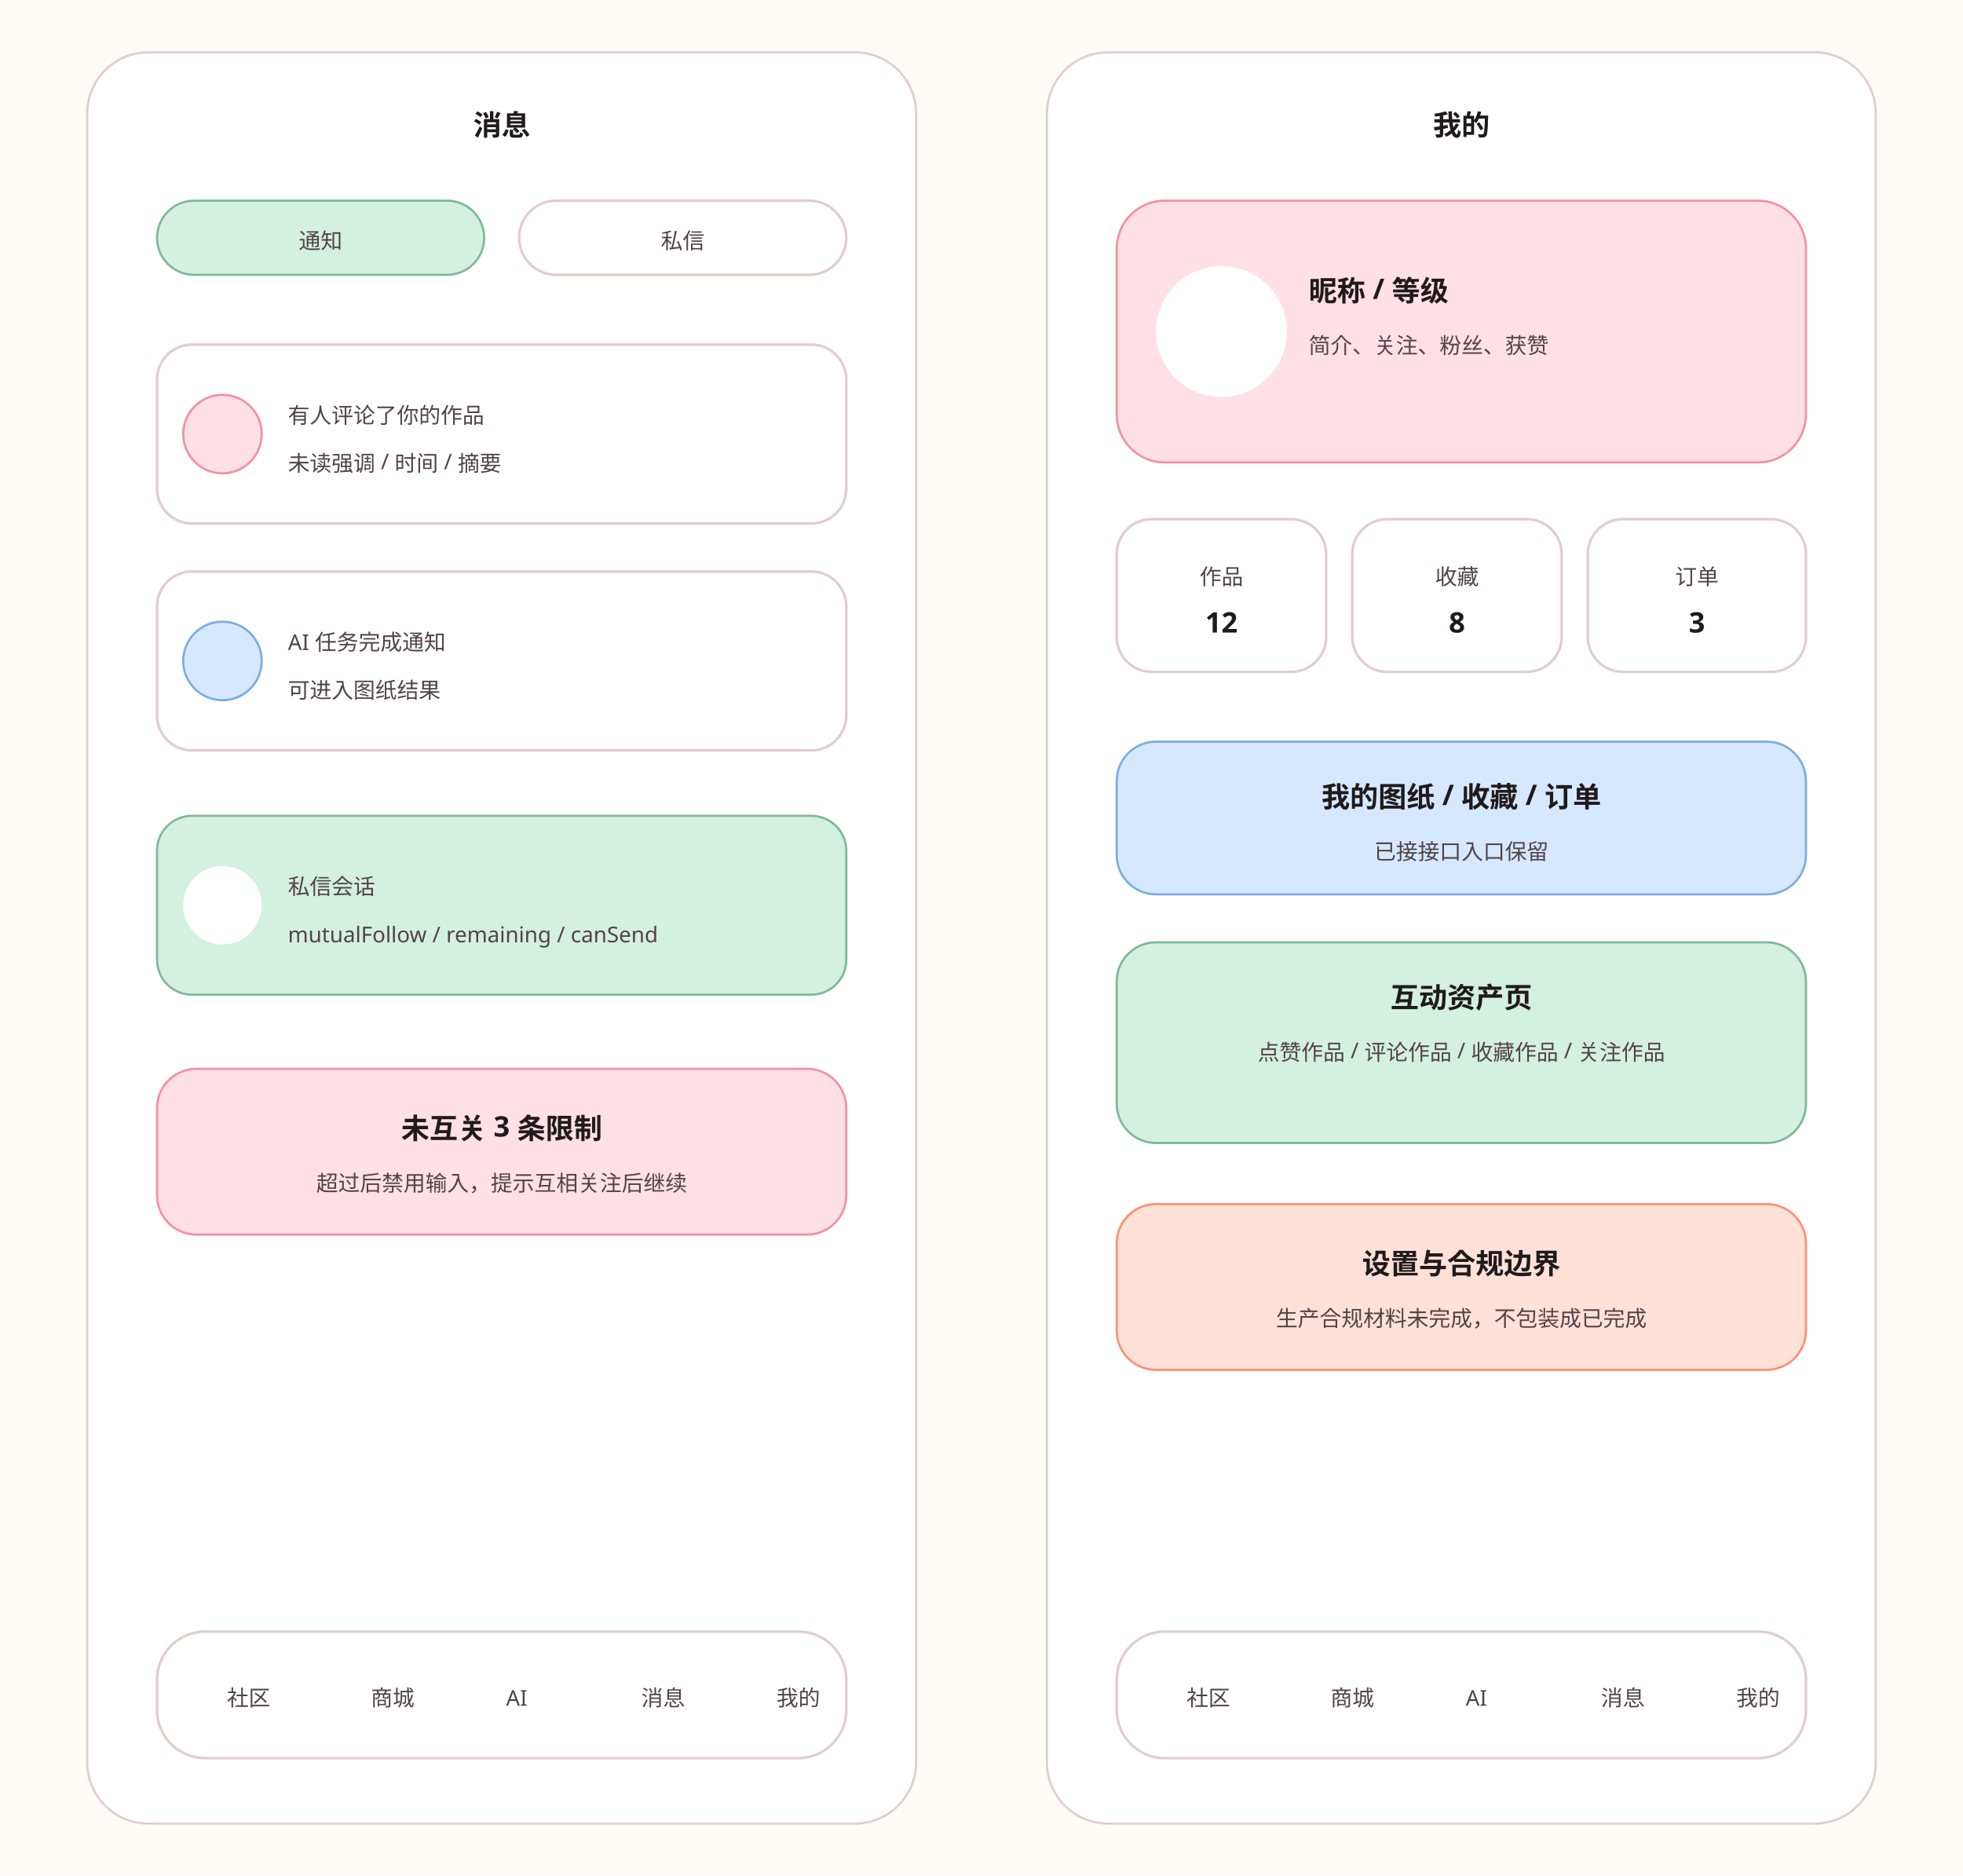
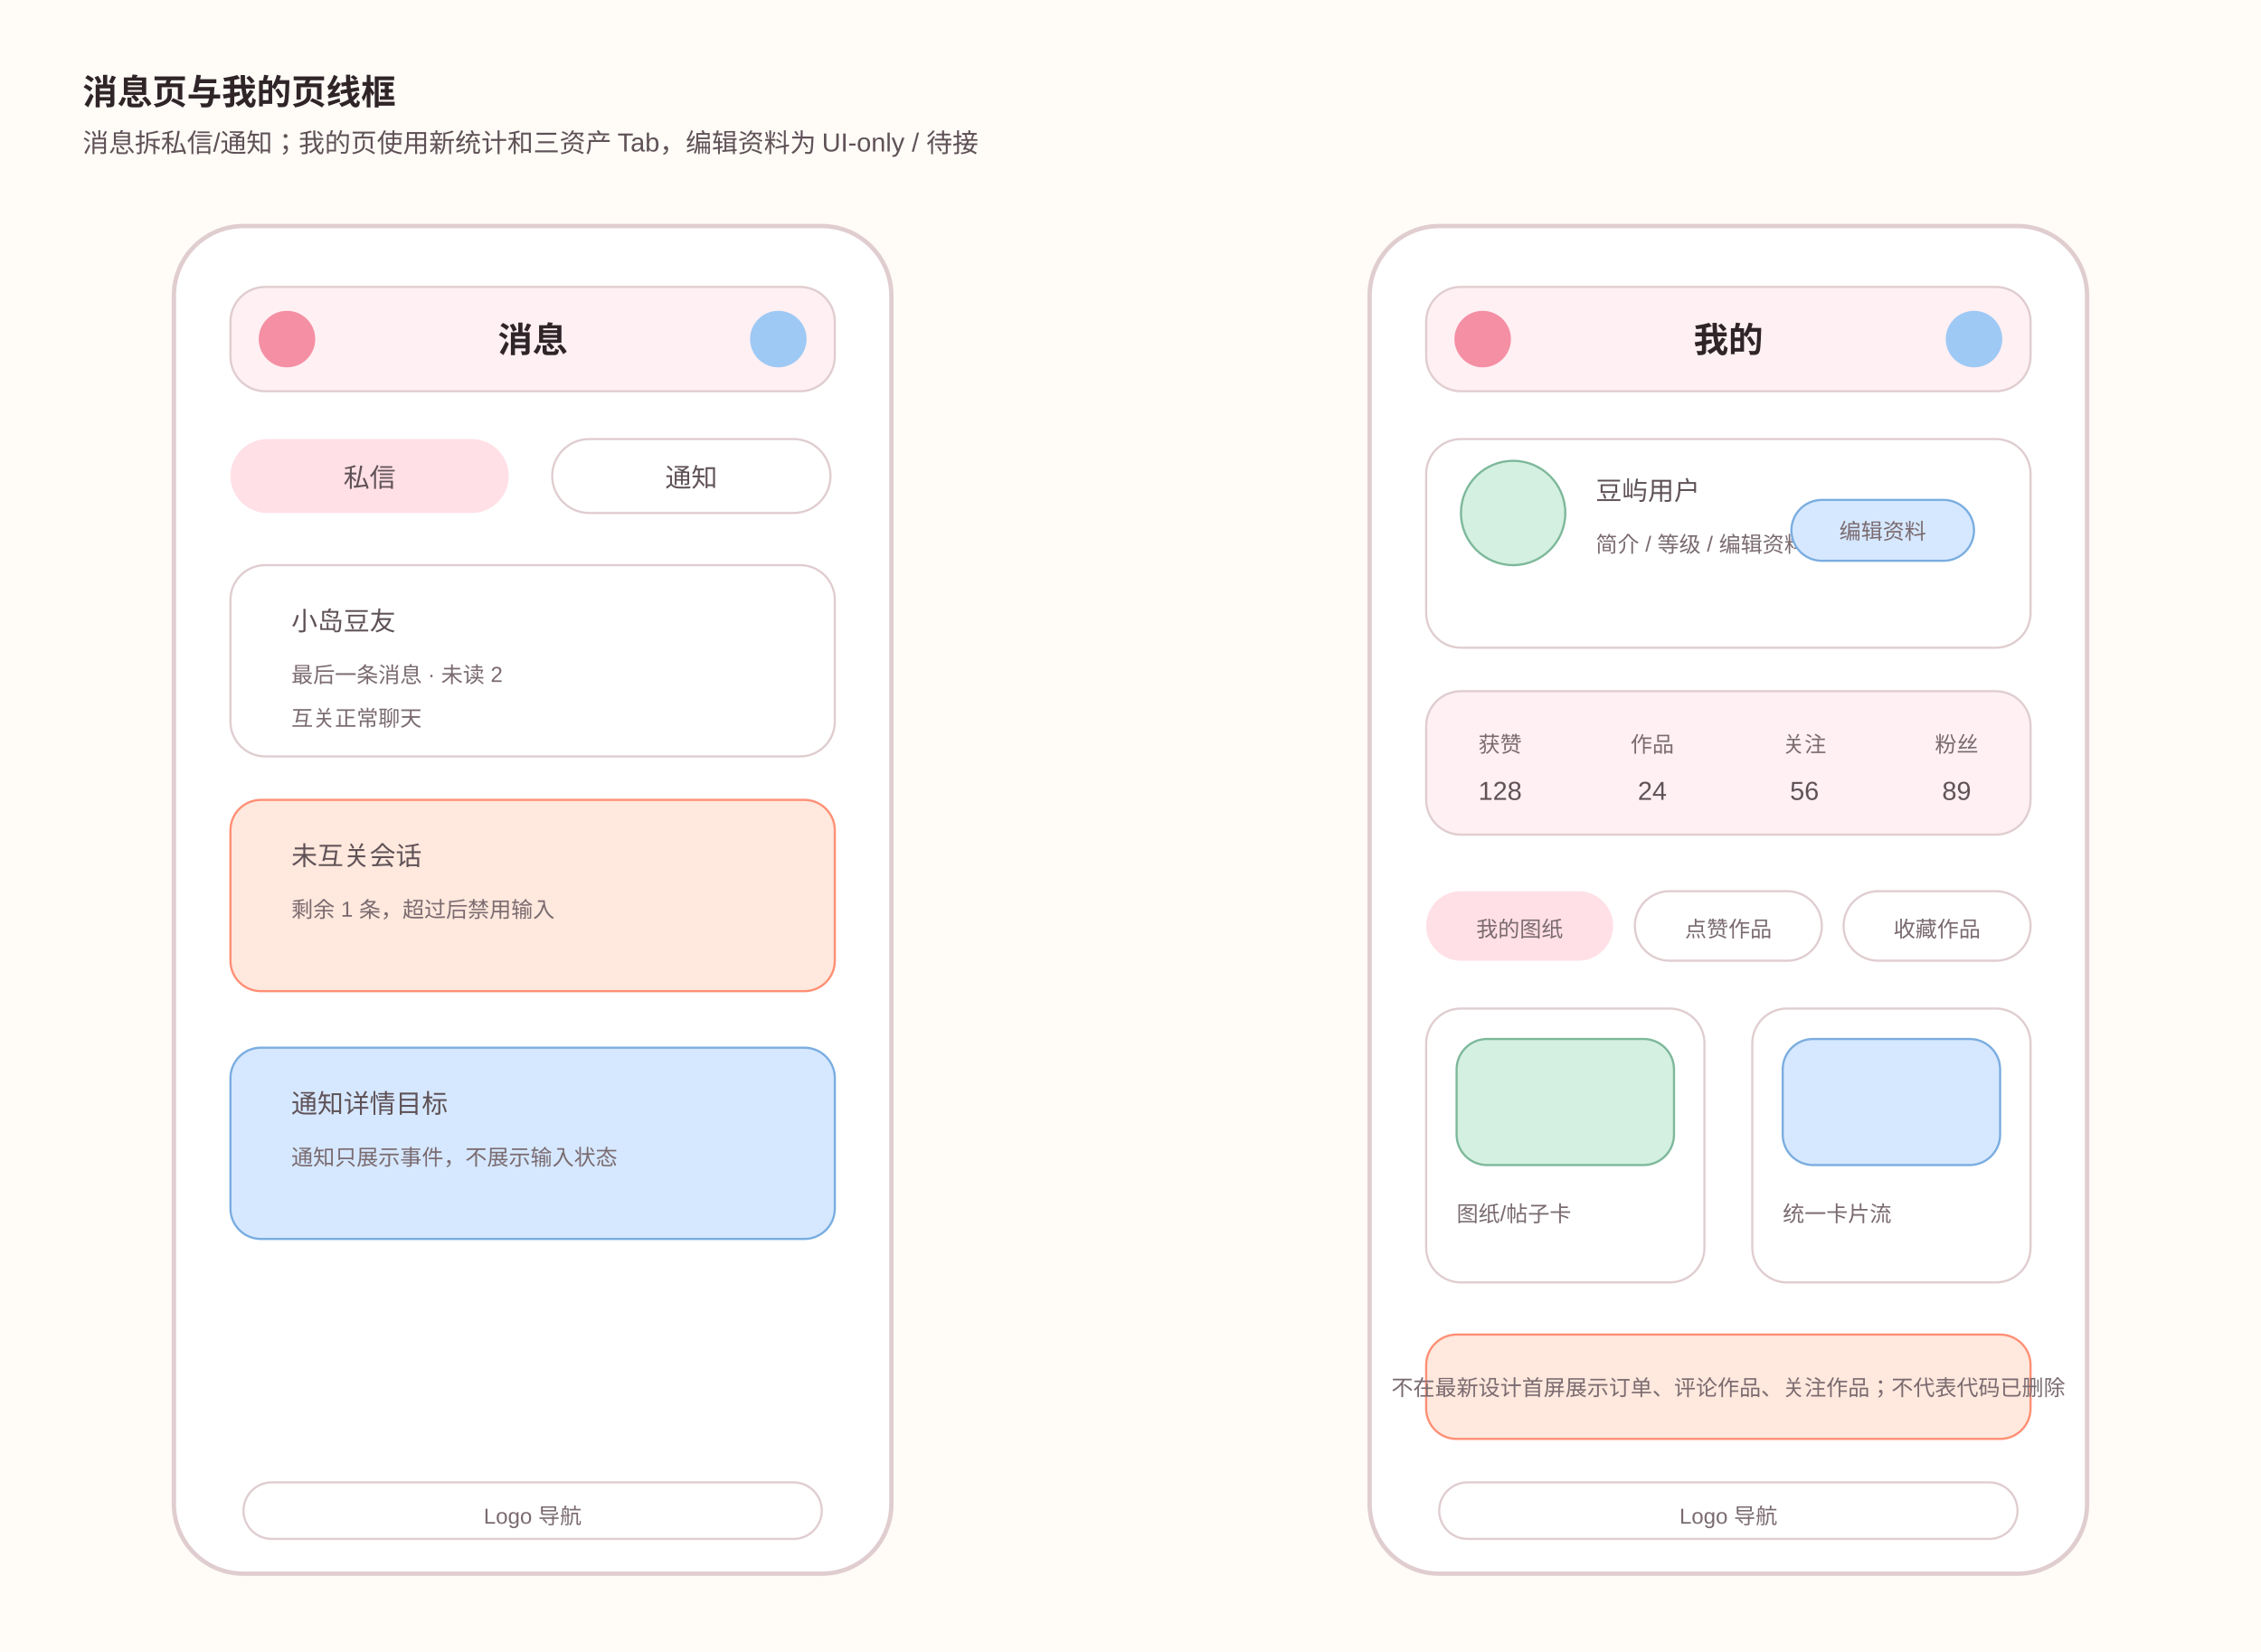
- <svg xmlns="http://www.w3.org/2000/svg" viewBox="0 0 900 860">
-   <style>
-     text{font-family:"Noto Sans SC","PingFang SC",sans-serif}.bg{fill:#FFFBF7}.card{fill:#fff;stroke:#E0CDD0;stroke-width:1.2}.petal{fill:#FFE0E6;stroke:#F48FA4}.mint{fill:#D4F0E0;stroke:#7DB89A}.sky{fill:#D6E8FF;stroke:#7AADE0}.coral{fill:#FFE1D8;stroke:#FF8F75}.label{fill:#201A1C;font-size:13px;font-weight:800}.small{fill:#524347;font-size:10px}
-   </style>
-   <rect width="900" height="860" class="bg" />
-   <rect x="40" y="24" width="380" height="812" rx="28" fill="#fff" stroke="#E0CDD0" />
-   <text x="230" y="62" text-anchor="middle" class="label">消息</text>
-   <rect x="72" y="92" width="150" height="34" rx="17" class="mint" />
-   <text x="147" y="114" text-anchor="middle" class="small">通知</text>
-   <rect x="238" y="92" width="150" height="34" rx="17" class="card" />
-   <text x="313" y="114" text-anchor="middle" class="small">私信</text>
-   <rect x="72" y="158" width="316" height="82" rx="16" class="card" />
-   <circle cx="102" cy="199" r="18" class="petal" />
-   <text x="132" y="194" class="small">有人评论了你的作品</text>
-   <text x="132" y="216" class="small">未读强调 / 时间 / 摘要</text>
-   <rect x="72" y="262" width="316" height="82" rx="16" class="card" />
-   <circle cx="102" cy="303" r="18" class="sky" />
-   <text x="132" y="298" class="small">AI 任务完成通知</text>
-   <text x="132" y="320" class="small">可进入图纸结果</text>
-   <rect x="72" y="374" width="316" height="82" rx="16" class="mint" />
-   <circle cx="102" cy="415" r="18" fill="#fff" />
-   <text x="132" y="410" class="small">私信会话</text>
-   <text x="132" y="432" class="small">mutualFollow / remaining / canSend</text>
-   <rect x="72" y="490" width="316" height="76" rx="18" class="petal" />
-   <text x="230" y="522" text-anchor="middle" class="label">未互关 3 条限制</text>
-   <text x="230" y="546" text-anchor="middle" class="small">超过后禁用输入，提示互相关注后继续</text>
-   <rect x="72" y="748" width="316" height="58" rx="22" class="card" />
-   <text x="104" y="782" class="small">社区</text>
-   <text x="170" y="782" class="small">商城</text>
-   <text x="232" y="782" class="small">AI</text>
-   <text x="294" y="782" class="small">消息</text>
-   <text x="356" y="782" class="small">我的</text>
-   <rect x="480" y="24" width="380" height="812" rx="28" fill="#fff" stroke="#E0CDD0" />
-   <text x="670" y="62" text-anchor="middle" class="label">我的</text>
-   <rect x="512" y="92" width="316" height="120" rx="22" class="petal" />
-   <circle cx="560" cy="152" r="30" fill="#fff" />
-   <text x="600" y="138" class="label">昵称 / 等级</text>
-   <text x="600" y="162" class="small">简介、关注、粉丝、获赞</text>
-   <rect x="512" y="238" width="96" height="70" rx="16" class="card" />
-   <text x="560" y="268" text-anchor="middle" class="small">作品</text>
-   <text x="560" y="290" text-anchor="middle" class="label">12</text>
-   <rect x="620" y="238" width="96" height="70" rx="16" class="card" />
-   <text x="668" y="268" text-anchor="middle" class="small">收藏</text>
-   <text x="668" y="290" text-anchor="middle" class="label">8</text>
-   <rect x="728" y="238" width="100" height="70" rx="16" class="card" />
-   <text x="778" y="268" text-anchor="middle" class="small">订单</text>
-   <text x="778" y="290" text-anchor="middle" class="label">3</text>
-   <rect x="512" y="340" width="316" height="70" rx="18" class="sky" />
-   <text x="670" y="370" text-anchor="middle" class="label">我的图纸 / 收藏 / 订单</text>
-   <text x="670" y="394" text-anchor="middle" class="small">已接接口入口保留</text>
-   <rect x="512" y="432" width="316" height="92" rx="18" class="mint" />
-   <text x="670" y="462" text-anchor="middle" class="label">互动资产页</text>
-   <text x="670" y="486" text-anchor="middle" class="small">点赞作品 / 评论作品 / 收藏作品 / 关注作品</text>
-   <rect x="512" y="552" width="316" height="76" rx="18" class="coral" />
-   <text x="670" y="584" text-anchor="middle" class="label">设置与合规边界</text>
-   <text x="670" y="608" text-anchor="middle" class="small">生产合规材料未完成，不包装成已完成</text>
-   <rect x="512" y="748" width="316" height="58" rx="22" class="card" />
-   <text x="544" y="782" class="small">社区</text>
-   <text x="610" y="782" class="small">商城</text>
-   <text x="672" y="782" class="small">AI</text>
-   <text x="734" y="782" class="small">消息</text>
-   <text x="796" y="782" class="small">我的</text>
+ <svg xmlns="http://www.w3.org/2000/svg" viewBox="0 0 1040 760">
+   <defs>
+     <style>
+       text{font-family:'Noto Sans SC','Microsoft YaHei',Arial,sans-serif}.bg{fill:#FFFBF7}.phone{fill:#fff;stroke:#E0CDD0;stroke-width:2;rx:32}.bar{fill:#FFF0F3;stroke:#E0CDD0;rx:16}.petal{fill:#F48FA4}.mint{fill:#D4F0E0;stroke:#7DB89A;rx:14}.sky{fill:#D6E8FF;stroke:#7AADE0;rx:14}.coral{fill:#FFE8DD;stroke:#FF8F75;rx:14}.card{fill:#fff;stroke:#E0CDD0;rx:16}.label{fill:#2F2528;font-size:16px;font-weight:800}.small{fill:#5F5257;font-size:12px}.tiny{fill:#7A6B70;font-size:10px}
+     </style>
+   </defs>
+   <rect width="1040" height="760" class="bg" />
+   <text x="38" y="48" class="label">消息页与我的页线框</text>
+   <text x="38" y="70" class="small">消息拆私信/通知；我的页使用新统计和三资产 Tab，编辑资料为 UI-only / 待接</text>
+   <rect x="80" y="104" width="330" height="620" class="phone" />
+   <rect x="106" y="132" width="278" height="48" class="bar" />
+   <circle cx="132" cy="156" r="13" class="petal" />
+   <text x="245" y="162" text-anchor="middle" class="label">消息</text>
+   <circle cx="358" cy="156" r="13" fill="#9EC9F5" />
+   <rect x="106" y="202" width="128" height="34" rx="17" fill="#FFE0E6" />
+   <text x="170" y="224" text-anchor="middle" class="small">私信</text>
+   <rect x="254" y="202" width="128" height="34" rx="17" fill="#fff" stroke="#E0CDD0" />
+   <text x="318" y="224" text-anchor="middle" class="small">通知</text>
+   <rect x="106" y="260" width="278" height="88" class="card" />
+   <text x="134" y="290" class="small">小岛豆友</text>
+   <text x="134" y="314" class="tiny">最后一条消息 · 未读 2</text>
+   <text x="134" y="334" class="tiny">互关正常聊天</text>
+   <rect x="106" y="368" width="278" height="88" class="coral" />
+   <text x="134" y="398" class="small">未互关会话</text>
+   <text x="134" y="422" class="tiny">剩余 1 条，超过后禁用输入</text>
+   <rect x="106" y="482" width="278" height="88" class="sky" />
+   <text x="134" y="512" class="small">通知详情目标</text>
+   <text x="134" y="536" class="tiny">通知只展示事件，不展示输入状态</text>
+   <rect x="112" y="682" width="266" height="26" rx="13" fill="#FFFFFF" stroke="#E0CDD0" />
+   <text x="245" y="701" text-anchor="middle" class="tiny">Logo 导航</text>
+   <rect x="630" y="104" width="330" height="620" class="phone" />
+   <rect x="656" y="132" width="278" height="48" class="bar" />
+   <circle cx="682" cy="156" r="13" class="petal" />
+   <text x="795" y="162" text-anchor="middle" class="label">我的</text>
+   <circle cx="908" cy="156" r="13" fill="#9EC9F5" />
+   <rect x="656" y="202" width="278" height="96" class="card" />
+   <circle cx="696" cy="236" r="24" class="mint" />
+   <text x="734" y="230" class="small">豆屿用户</text>
+   <text x="734" y="254" class="tiny">简介 / 等级 / 编辑资料入口</text>
+   <rect x="824" y="230" width="84" height="28" rx="14" class="sky" />
+   <text x="866" y="248" text-anchor="middle" class="tiny">编辑资料</text>
+   <rect x="656" y="318" width="278" height="66" class="bar" />
+   <text x="690" y="346" text-anchor="middle" class="tiny">获赞</text>
+   <text x="760" y="346" text-anchor="middle" class="tiny">作品</text>
+   <text x="830" y="346" text-anchor="middle" class="tiny">关注</text>
+   <text x="900" y="346" text-anchor="middle" class="tiny">粉丝</text>
+   <text x="690" y="368" text-anchor="middle" class="small">128</text>
+   <text x="760" y="368" text-anchor="middle" class="small">24</text>
+   <text x="830" y="368" text-anchor="middle" class="small">56</text>
+   <text x="900" y="368" text-anchor="middle" class="small">89</text>
+   <rect x="656" y="410" width="86" height="32" rx="16" fill="#FFE0E6" />
+   <text x="699" y="431" text-anchor="middle" class="tiny">我的图纸</text>
+   <rect x="752" y="410" width="86" height="32" rx="16" fill="#fff" stroke="#E0CDD0" />
+   <text x="795" y="431" text-anchor="middle" class="tiny">点赞作品</text>
+   <rect x="848" y="410" width="86" height="32" rx="16" fill="#fff" stroke="#E0CDD0" />
+   <text x="891" y="431" text-anchor="middle" class="tiny">收藏作品</text>
+   <rect x="656" y="464" width="128" height="126" class="card" />
+   <rect x="670" y="478" width="100" height="58" class="mint" />
+   <text x="670" y="562" class="tiny">图纸/帖子卡</text>
+   <rect x="806" y="464" width="128" height="126" class="card" />
+   <rect x="820" y="478" width="100" height="58" class="sky" />
+   <text x="820" y="562" class="tiny">统一卡片流</text>
+   <rect x="656" y="614" width="278" height="48" class="coral" />
+   <text x="795" y="642" text-anchor="middle" class="tiny">不在最新设计首屏展示订单、评论作品、关注作品；不代表代码已删除</text>
+   <rect x="662" y="682" width="266" height="26" rx="13" fill="#FFFFFF" stroke="#E0CDD0" />
+   <text x="795" y="701" text-anchor="middle" class="tiny">Logo 导航</text>
</svg>
